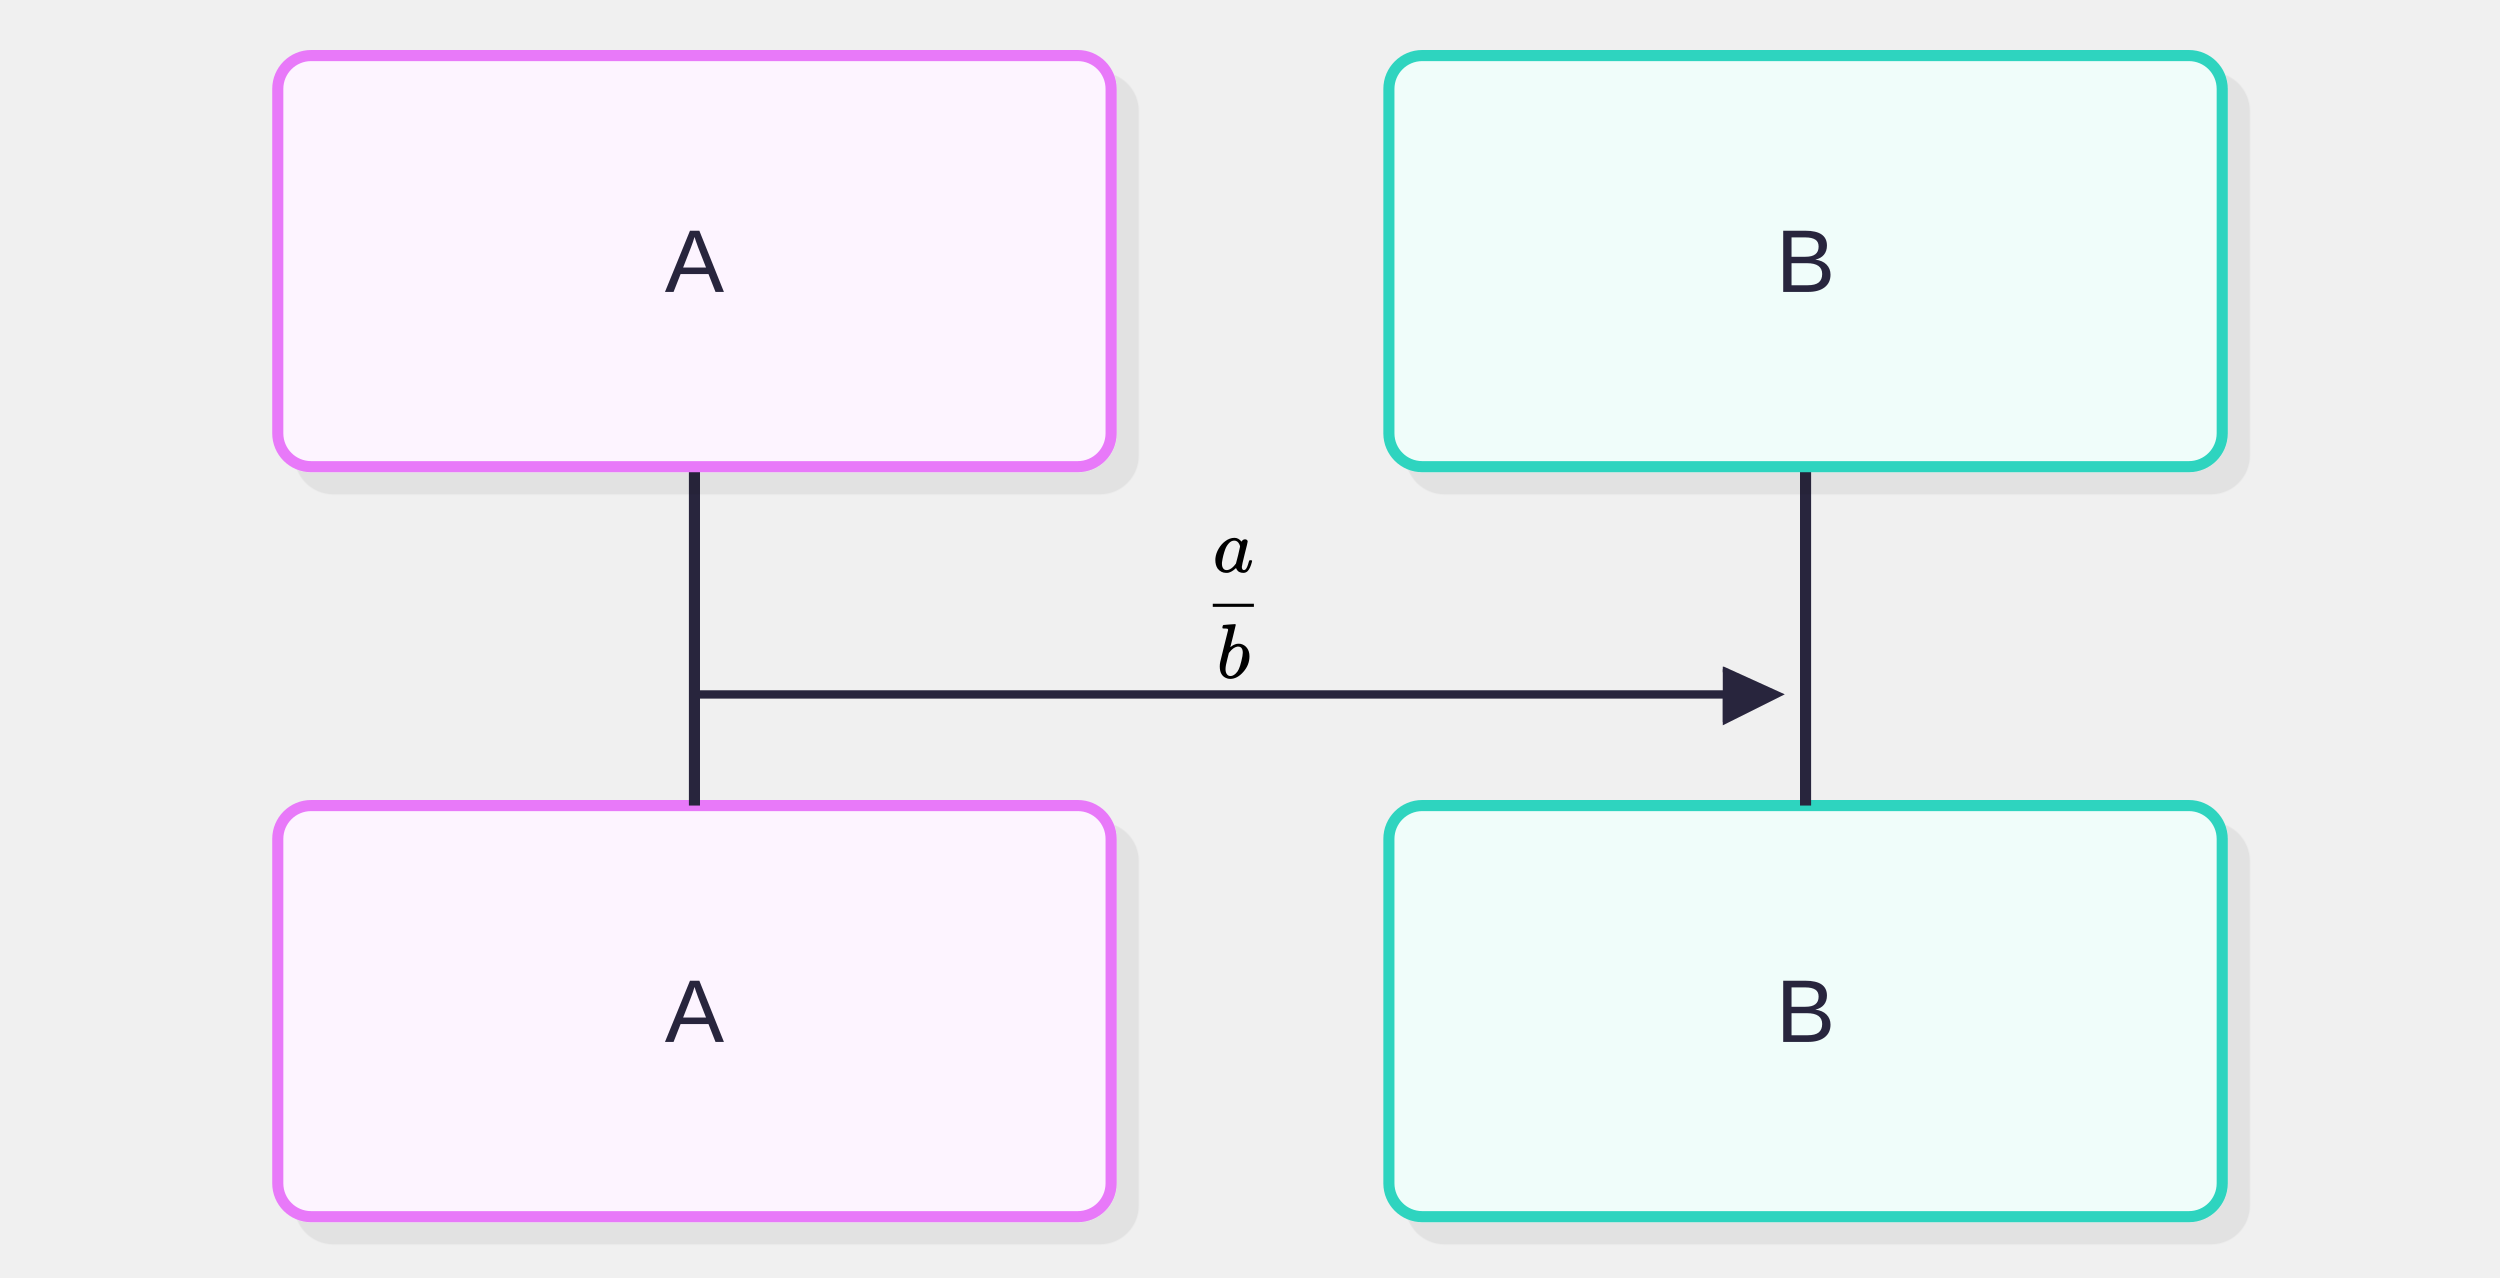
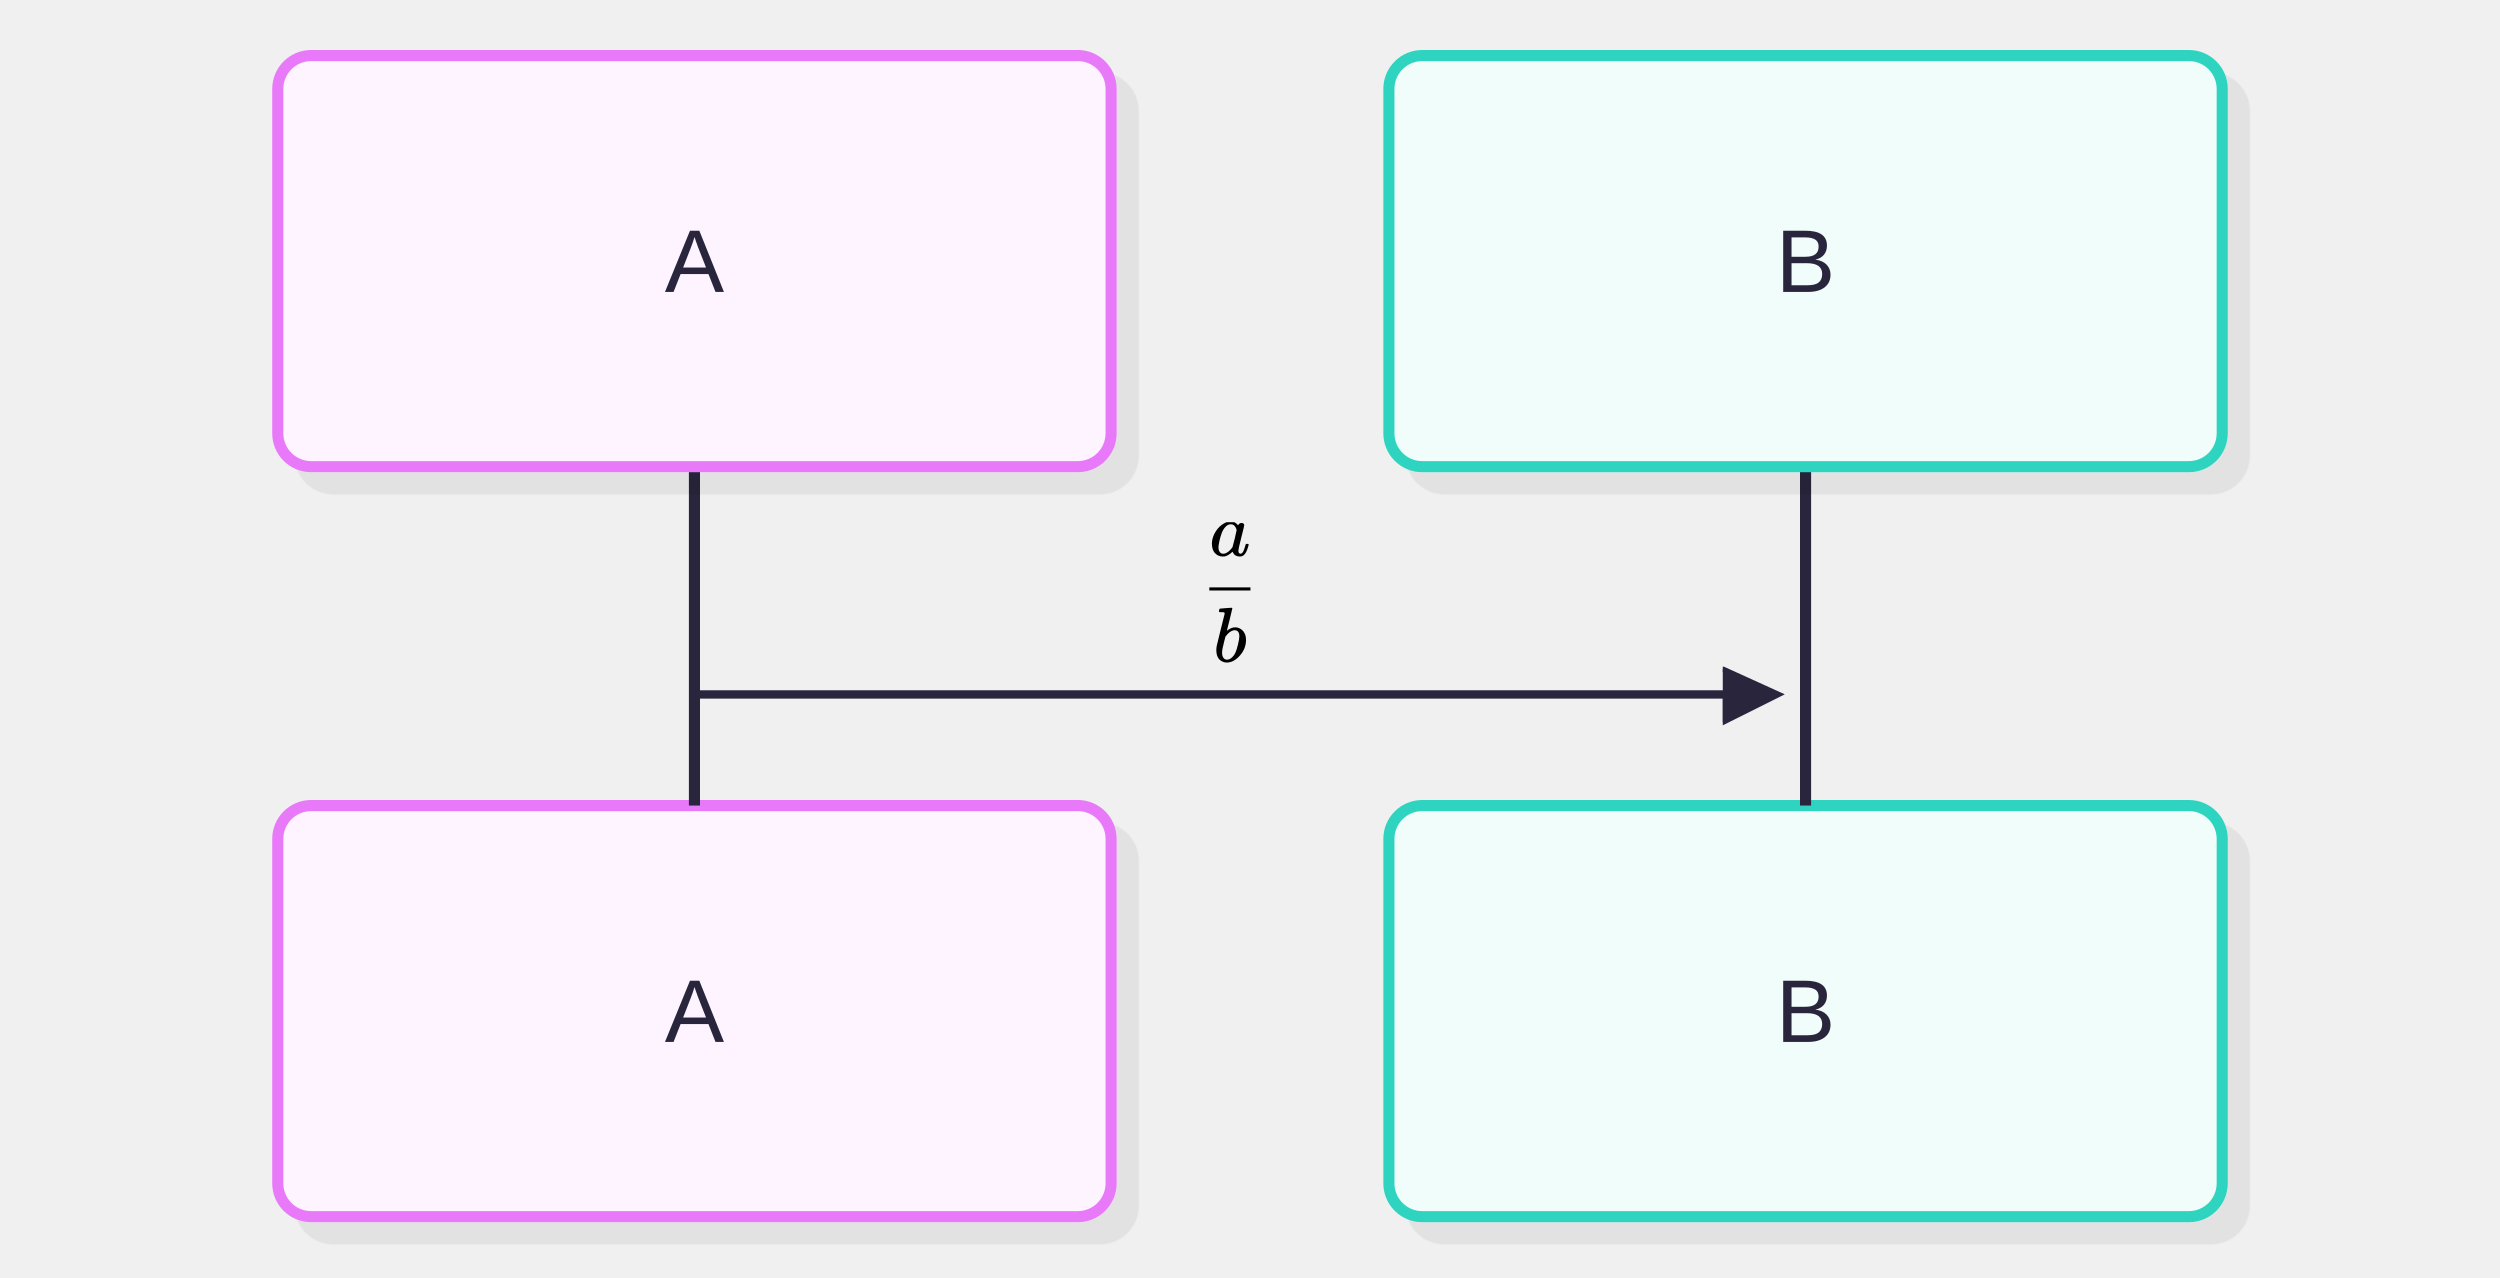
<svg xmlns="http://www.w3.org/2000/svg" id="merman" width="100%" style="max-width:450px" viewBox="-50 -10 450 230" role="graphics-document document" aria-roledescription="sequence">
  <g>
    <rect x="200" y="135" fill="#eaeaea" stroke="#666" width="150" height="74" name="B" rx="6" ry="6" class="actor actor-bottom" data-look="neo" filter="url(#merman-drop-shadow)" style="stroke:rgb(45, 212, 191);fill:rgb(240, 253, 250)" />
    <text x="275" y="172" dominant-baseline="central" alignment-baseline="central" class="actor actor-box" style="text-anchor:middle;font-size:16px;font-weight:400">
      <tspan x="275" dy="0">B</tspan>
    </text>
  </g>
  <g>
    <rect x="0" y="135" fill="#eaeaea" stroke="#666" width="150" height="74" name="A" rx="6" ry="6" class="actor actor-bottom" data-look="neo" filter="url(#merman-drop-shadow)" style="stroke:rgb(232, 121, 249);fill:rgb(253, 244, 255)" />
    <text x="75" y="172" dominant-baseline="central" alignment-baseline="central" class="actor actor-box" style="text-anchor:middle;font-size:16px;font-weight:400">
      <tspan x="75" dy="0">A</tspan>
    </text>
  </g>
  <g>
    <line id="actor1" x1="275" y1="74" x2="275" y2="135" class="actor-line 200" stroke-width="0.5" stroke="#999" name="B" data-et="life-line" data-id="B" />
    <g id="root-1" data-et="participant" data-type="participant" data-id="B" data-look="neo">
      <rect x="200" y="0" fill="#eaeaea" stroke="#666" width="150" height="74" name="B" rx="6" ry="6" class="actor actor-top" data-look="neo" filter="url(#merman-drop-shadow)" style="stroke:rgb(45, 212, 191);fill:rgb(240, 253, 250)" />
      <text x="275" y="37" dominant-baseline="central" alignment-baseline="central" class="actor actor-box" style="text-anchor:middle;font-size:16px;font-weight:400">
        <tspan x="275" dy="0">B</tspan>
      </text>
    </g>
  </g>
  <g>
    <line id="actor0" x1="75" y1="74" x2="75" y2="135" class="actor-line 200" stroke-width="0.5" stroke="#999" name="A" data-et="life-line" data-id="A" />
    <g id="root-0" data-et="participant" data-type="participant" data-id="A" data-look="neo">
      <rect x="0" y="0" fill="#eaeaea" stroke="#666" width="150" height="74" name="A" rx="6" ry="6" class="actor actor-top" data-look="neo" filter="url(#merman-drop-shadow)" style="stroke:rgb(232, 121, 249);fill:rgb(253, 244, 255)" />
      <text x="75" y="37" dominant-baseline="central" alignment-baseline="central" class="actor actor-box" style="text-anchor:middle;font-size:16px;font-weight:400">
        <tspan x="75" dy="0">A</tspan>
      </text>
    </g>
  </g>
  <style>#merman{font-family:"Recursive Variable",arial,sans-serif;font-size:14px;fill:#28253D;}#merman .edge-animation-slow{stroke-dasharray:9,5!important;stroke-dashoffset:900;stroke-linecap:round;}#merman .edge-animation-fast{stroke-dasharray:9,5!important;stroke-dashoffset:900;stroke-linecap:round;}#merman .error-icon{fill:#ffffff;}#merman .error-text{fill:#000000;stroke:#000000;}#merman .edge-thickness-normal{stroke-width:1px;}#merman .edge-thickness-thick{stroke-width:3.5px;}#merman .edge-pattern-solid{stroke-dasharray:0;}#merman .edge-thickness-invisible{stroke-width:0;fill:none;}#merman .edge-pattern-dashed{stroke-dasharray:3;}#merman .edge-pattern-dotted{stroke-dasharray:2;}#merman .marker{fill:#000000;stroke:#000000;}#merman .marker.cross{stroke:#000000;}#merman svg{font-family:"Recursive Variable",arial,sans-serif;font-size:14px;}#merman p{margin:0;}#merman .actor{stroke:#28253D;fill:#ffffff;stroke-width:2;}#merman rect.actor.outer-path[data-look="neo"]{filter:url(#drop-shadow);}#merman rect.note[data-look="neo"]{stroke:#FACC15;fill:#fff5ad;filter:url(#drop-shadow);}#merman text.actor&gt;tspan{fill:#28253D;stroke:none;}#merman .actor-line{stroke:#28253D;}#merman .innerArc{stroke-width:1.5;stroke-dasharray:none;}#merman .messageLine0{stroke-width:1.5;stroke-dasharray:none;stroke:#28253D;}#merman .messageLine1{stroke-width:1.5;stroke-dasharray:2,2;stroke:#28253D;}#merman [id="merman-arrowhead"] path{fill:#28253D;stroke:#28253D;}#merman .sequenceNumber{fill:#ffffff;}#merman [id="merman-sequencenumber"]{fill:#28253D;}#merman [id="merman-crosshead"] path{fill:#28253D;stroke:#28253D;}#merman .messageText{fill:#28253D;stroke:none;}#merman .labelBox{stroke:#28253D;fill:#ffffff;filter:url(#drop-shadow);}#merman .labelText,#merman .labelText&gt;tspan{fill:#28253D;stroke:none;}#merman .loopText,#merman .loopText&gt;tspan{fill:#28253D;stroke:none;}#merman .sectionTitle,#merman .sectionTitle&gt;tspan{fill:#28253D;stroke:none;}#merman .loopLine{stroke-width:2px;stroke-dasharray:2,2;stroke:#28253D;fill:#28253D;}#merman .note{stroke:#FACC15;fill:#fff5ad;}#merman .noteText,#merman .noteText&gt;tspan{fill:#28253D;stroke:none;}#merman .activation0{fill:hsl(-120, 0%, 80%);stroke:hsl(-120, 0%, 70%);}#merman .activation1{fill:hsl(-120, 0%, 80%);stroke:hsl(-120, 0%, 70%);}#merman .activation2{fill:hsl(-120, 0%, 80%);stroke:hsl(-120, 0%, 70%);}#merman .actorPopupMenu{position:absolute;}#merman .actorPopupMenuPanel{position:absolute;fill:#ffffff;box-shadow:0px 8px 16px 0px rgba(0,0,0,0.2);filter:drop-shadow(3px 5px 2px rgb(0 0 0 / 0.4));}#merman .actor-man circle,#merman line{fill:#ffffff;stroke-width:2px;}#merman g rect.rect{filter:url(#drop-shadow);stroke:#28253D;}</style>
  <g />
  <defs>
    <symbol id="merman-computer" width="24" height="24">
      <path transform="scale(.5)" d="M2 2v13h20v-13h-20zm18 11h-16v-9h16v9zm-10.228 6l.466-1h3.524l.467 1h-4.457zm14.228 3h-24l2-6h2.104l-1.33 4h18.45l-1.297-4h2.073l2 6zm-5-10h-14v-7h14v7z" />
    </symbol>
  </defs>
  <defs>
    <symbol id="merman-database" fill-rule="evenodd" clip-rule="evenodd">
      <path transform="scale(.5)" d="M12.258.001l.256.004.255.005.253.008.251.01.249.012.247.015.246.016.242.019.241.02.239.023.236.024.233.027.231.028.229.031.225.032.223.034.22.036.217.038.214.04.211.041.208.043.205.045.201.046.198.048.194.05.191.051.187.053.183.054.18.056.175.057.172.059.168.06.163.061.16.063.155.064.15.066.074.033.073.033.071.034.07.034.069.035.068.035.067.035.066.035.064.036.064.036.062.036.06.036.06.037.058.037.058.037.055.038.055.038.053.038.052.038.051.039.05.039.048.039.047.039.045.04.044.04.043.04.041.04.04.041.039.041.037.041.036.041.034.041.033.042.032.042.03.042.029.042.027.042.026.043.024.043.023.043.021.043.02.043.018.044.017.043.015.044.013.044.012.044.011.045.009.044.007.045.006.045.004.045.002.045.001.045v17l-.001.045-.002.045-.004.045-.006.045-.007.045-.009.044-.011.045-.012.044-.013.044-.015.044-.017.043-.018.044-.02.043-.021.043-.023.043-.024.043-.026.043-.027.042-.029.042-.03.042-.032.042-.033.042-.034.041-.036.041-.037.041-.039.041-.04.041-.041.04-.043.04-.044.04-.045.04-.047.039-.048.039-.05.039-.051.039-.052.038-.053.038-.055.038-.055.038-.058.037-.058.037-.06.037-.06.036-.062.036-.064.036-.064.036-.066.035-.067.035-.068.035-.069.035-.07.034-.071.034-.073.033-.074.033-.15.066-.155.064-.16.063-.163.061-.168.06-.172.059-.175.057-.18.056-.183.054-.187.053-.191.051-.194.05-.198.048-.201.046-.205.045-.208.043-.211.041-.214.04-.217.038-.22.036-.223.034-.225.032-.229.031-.231.028-.233.027-.236.024-.239.023-.241.02-.242.019-.246.016-.247.015-.249.012-.251.01-.253.008-.255.005-.256.004-.258.001-.258-.001-.256-.004-.255-.005-.253-.008-.251-.01-.249-.012-.247-.015-.245-.016-.243-.019-.241-.02-.238-.023-.236-.024-.234-.027-.231-.028-.228-.031-.226-.032-.223-.034-.22-.036-.217-.038-.214-.04-.211-.041-.208-.043-.204-.045-.201-.046-.198-.048-.195-.05-.19-.051-.187-.053-.184-.054-.179-.056-.176-.057-.172-.059-.167-.06-.164-.061-.159-.063-.155-.064-.151-.066-.074-.033-.072-.033-.072-.034-.07-.034-.069-.035-.068-.035-.067-.035-.066-.035-.064-.036-.063-.036-.062-.036-.061-.036-.06-.037-.058-.037-.057-.037-.056-.038-.055-.038-.053-.038-.052-.038-.051-.039-.049-.039-.049-.039-.046-.039-.046-.04-.044-.04-.043-.04-.041-.04-.04-.041-.039-.041-.037-.041-.036-.041-.034-.041-.033-.042-.032-.042-.03-.042-.029-.042-.027-.042-.026-.043-.024-.043-.023-.043-.021-.043-.02-.043-.018-.044-.017-.043-.015-.044-.013-.044-.012-.044-.011-.045-.009-.044-.007-.045-.006-.045-.004-.045-.002-.045-.001-.045v-17l.001-.045.002-.045.004-.045.006-.045.007-.045.009-.044.011-.045.012-.044.013-.044.015-.044.017-.043.018-.044.02-.043.021-.043.023-.043.024-.043.026-.043.027-.042.029-.042.03-.042.032-.042.033-.042.034-.041.036-.041.037-.041.039-.041.04-.041.041-.04.043-.04.044-.04.046-.04.046-.039.049-.039.049-.039.051-.039.052-.038.053-.038.055-.038.056-.038.057-.037.058-.037.06-.037.061-.036.062-.036.063-.036.064-.036.066-.035.067-.035.068-.035.069-.035.07-.034.072-.034.072-.033.074-.033.151-.066.155-.064.159-.063.164-.061.167-.06.172-.059.176-.057.179-.056.184-.054.187-.053.19-.051.195-.05.198-.048.201-.046.204-.045.208-.043.211-.041.214-.04.217-.038.22-.036.223-.034.226-.032.228-.031.231-.028.234-.027.236-.024.238-.023.241-.02.243-.019.245-.016.247-.015.249-.012.251-.01.253-.008.255-.005.256-.004.258-.001.258.001zm-9.258 20.499v.01l.001.021.003.021.004.022.005.021.006.022.007.022.009.023.01.022.011.023.012.023.013.023.015.023.016.024.017.023.018.024.019.024.021.024.022.025.023.024.024.025.052.049.056.05.061.051.066.051.07.051.075.051.079.052.084.052.088.052.092.052.097.052.102.051.105.052.11.052.114.051.119.051.123.051.127.05.131.05.135.05.139.048.144.049.147.047.152.047.155.047.16.045.163.045.167.043.171.043.176.041.178.041.183.039.187.039.19.037.194.035.197.035.202.033.204.031.209.03.212.029.216.027.219.025.222.024.226.021.23.02.233.018.236.016.24.015.243.012.246.01.249.008.253.005.256.004.259.001.26-.001.257-.004.254-.005.25-.008.247-.011.244-.012.241-.014.237-.016.233-.018.231-.021.226-.021.224-.024.22-.026.216-.027.212-.028.21-.031.205-.031.202-.034.198-.034.194-.036.191-.037.187-.039.183-.04.179-.04.175-.042.172-.043.168-.044.163-.045.16-.046.155-.046.152-.047.148-.048.143-.049.139-.049.136-.05.131-.05.126-.05.123-.051.118-.052.114-.051.11-.052.106-.052.101-.052.096-.052.092-.052.088-.053.083-.051.079-.052.074-.052.07-.051.065-.051.06-.051.056-.05.051-.05.023-.024.023-.025.021-.024.02-.024.019-.024.018-.024.017-.024.015-.023.014-.024.013-.023.012-.023.01-.023.01-.022.008-.022.006-.022.006-.022.004-.022.004-.021.001-.021.001-.021v-4.127l-.077.055-.08.053-.083.054-.085.053-.087.052-.09.052-.093.051-.095.05-.097.05-.1.049-.102.049-.105.048-.106.047-.109.047-.111.046-.114.045-.115.045-.118.044-.12.043-.122.042-.124.042-.126.041-.128.04-.13.04-.132.038-.134.038-.135.037-.138.037-.139.035-.142.035-.143.034-.144.033-.147.032-.148.031-.15.03-.151.03-.153.029-.154.027-.156.027-.158.026-.159.025-.161.024-.162.023-.163.022-.165.021-.166.02-.167.019-.169.018-.169.017-.171.016-.173.015-.173.014-.175.013-.175.012-.177.011-.178.01-.179.008-.179.008-.181.006-.182.005-.182.004-.184.003-.184.002h-.37l-.184-.002-.184-.003-.182-.004-.182-.005-.181-.006-.179-.008-.179-.008-.178-.01-.176-.011-.176-.012-.175-.013-.173-.014-.172-.015-.171-.016-.17-.017-.169-.018-.167-.019-.166-.02-.165-.021-.163-.022-.162-.023-.161-.024-.159-.025-.157-.026-.156-.027-.155-.027-.153-.029-.151-.03-.15-.03-.148-.031-.146-.032-.145-.033-.143-.034-.141-.035-.14-.035-.137-.037-.136-.037-.134-.038-.132-.038-.13-.04-.128-.04-.126-.041-.124-.042-.122-.042-.12-.044-.117-.043-.116-.045-.113-.045-.112-.046-.109-.047-.106-.047-.105-.048-.102-.049-.1-.049-.097-.05-.095-.05-.093-.052-.09-.051-.087-.052-.085-.053-.083-.054-.08-.054-.077-.054v4.127zm0-5.654v.011l.001.021.003.021.004.021.005.022.006.022.007.022.009.022.01.022.011.023.012.023.013.023.015.024.016.023.017.024.018.024.019.024.021.024.022.024.023.025.024.024.052.05.056.05.061.05.066.051.07.051.075.052.079.051.084.052.088.052.092.052.097.052.102.052.105.052.11.051.114.051.119.052.123.05.127.051.131.05.135.049.139.049.144.048.147.048.152.047.155.046.16.045.163.045.167.044.171.042.176.042.178.04.183.04.187.038.19.037.194.036.197.034.202.033.204.032.209.03.212.028.216.027.219.025.222.024.226.022.23.02.233.018.236.016.24.014.243.012.246.01.249.008.253.006.256.003.259.001.26-.001.257-.003.254-.006.25-.008.247-.01.244-.012.241-.015.237-.016.233-.018.231-.02.226-.022.224-.024.22-.025.216-.027.212-.029.21-.03.205-.032.202-.033.198-.035.194-.036.191-.037.187-.039.183-.039.179-.041.175-.042.172-.043.168-.044.163-.045.16-.045.155-.047.152-.047.148-.048.143-.048.139-.05.136-.049.131-.05.126-.051.123-.051.118-.051.114-.052.11-.052.106-.052.101-.052.096-.052.092-.052.088-.052.083-.052.079-.052.074-.051.07-.052.065-.051.06-.05.056-.051.051-.049.023-.025.023-.024.021-.025.02-.024.019-.024.018-.024.017-.024.015-.023.014-.023.013-.024.012-.022.01-.023.01-.023.008-.022.006-.022.006-.022.004-.021.004-.022.001-.021.001-.021v-4.139l-.077.054-.08.054-.083.054-.085.052-.087.053-.09.051-.093.051-.095.051-.097.05-.1.049-.102.049-.105.048-.106.047-.109.047-.111.046-.114.045-.115.044-.118.044-.12.044-.122.042-.124.042-.126.041-.128.04-.13.039-.132.039-.134.038-.135.037-.138.036-.139.036-.142.035-.143.033-.144.033-.147.033-.148.031-.15.03-.151.03-.153.028-.154.028-.156.027-.158.026-.159.025-.161.024-.162.023-.163.022-.165.021-.166.02-.167.019-.169.018-.169.017-.171.016-.173.015-.173.014-.175.013-.175.012-.177.011-.178.009-.179.009-.179.007-.181.007-.182.005-.182.004-.184.003-.184.002h-.37l-.184-.002-.184-.003-.182-.004-.182-.005-.181-.007-.179-.007-.179-.009-.178-.009-.176-.011-.176-.012-.175-.013-.173-.014-.172-.015-.171-.016-.17-.017-.169-.018-.167-.019-.166-.02-.165-.021-.163-.022-.162-.023-.161-.024-.159-.025-.157-.026-.156-.027-.155-.028-.153-.028-.151-.03-.15-.03-.148-.031-.146-.033-.145-.033-.143-.033-.141-.035-.14-.036-.137-.036-.136-.037-.134-.038-.132-.039-.13-.039-.128-.04-.126-.041-.124-.042-.122-.043-.12-.043-.117-.044-.116-.044-.113-.046-.112-.046-.109-.046-.106-.047-.105-.048-.102-.049-.1-.049-.097-.05-.095-.051-.093-.051-.09-.051-.087-.053-.085-.052-.083-.054-.08-.054-.077-.054v4.139zm0-5.666v.011l.001.02.003.022.004.021.005.022.006.021.007.022.009.023.01.022.011.023.012.023.013.023.015.023.016.024.017.024.018.023.019.024.021.025.022.024.023.024.024.025.052.05.056.05.061.05.066.051.07.051.075.052.079.051.084.052.088.052.092.052.097.052.102.052.105.051.11.052.114.051.119.051.123.051.127.05.131.05.135.05.139.049.144.048.147.048.152.047.155.046.16.045.163.045.167.043.171.043.176.042.178.04.183.04.187.038.19.037.194.036.197.034.202.033.204.032.209.03.212.028.216.027.219.025.222.024.226.021.23.02.233.018.236.017.24.014.243.012.246.01.249.008.253.006.256.003.259.001.26-.001.257-.003.254-.006.25-.008.247-.01.244-.013.241-.014.237-.016.233-.018.231-.02.226-.022.224-.024.22-.025.216-.027.212-.029.21-.03.205-.032.202-.033.198-.035.194-.036.191-.037.187-.039.183-.039.179-.041.175-.042.172-.043.168-.044.163-.045.16-.045.155-.047.152-.047.148-.048.143-.049.139-.049.136-.049.131-.051.126-.05.123-.051.118-.052.114-.051.11-.052.106-.052.101-.052.096-.052.092-.052.088-.052.083-.052.079-.052.074-.052.07-.051.065-.051.06-.051.056-.05.051-.049.023-.025.023-.025.021-.024.02-.024.019-.024.018-.024.017-.024.015-.023.014-.024.013-.023.012-.023.01-.022.01-.023.008-.022.006-.022.006-.022.004-.022.004-.021.001-.021.001-.021v-4.153l-.077.054-.08.054-.083.053-.085.053-.087.053-.09.051-.093.051-.095.051-.097.05-.1.049-.102.048-.105.048-.106.048-.109.046-.111.046-.114.046-.115.044-.118.044-.12.043-.122.043-.124.042-.126.041-.128.04-.13.039-.132.039-.134.038-.135.037-.138.036-.139.036-.142.034-.143.034-.144.033-.147.032-.148.032-.15.03-.151.03-.153.028-.154.028-.156.027-.158.026-.159.024-.161.024-.162.023-.163.023-.165.021-.166.02-.167.019-.169.018-.169.017-.171.016-.173.015-.173.014-.175.013-.175.012-.177.01-.178.01-.179.009-.179.007-.181.006-.182.006-.182.004-.184.003-.184.001-.185.001-.185-.001-.184-.001-.184-.003-.182-.004-.182-.006-.181-.006-.179-.007-.179-.009-.178-.01-.176-.01-.176-.012-.175-.013-.173-.014-.172-.015-.171-.016-.17-.017-.169-.018-.167-.019-.166-.02-.165-.021-.163-.023-.162-.023-.161-.024-.159-.024-.157-.026-.156-.027-.155-.028-.153-.028-.151-.03-.15-.03-.148-.032-.146-.032-.145-.033-.143-.034-.141-.034-.14-.036-.137-.036-.136-.037-.134-.038-.132-.039-.13-.039-.128-.041-.126-.041-.124-.041-.122-.043-.12-.043-.117-.044-.116-.044-.113-.046-.112-.046-.109-.046-.106-.048-.105-.048-.102-.048-.1-.05-.097-.049-.095-.051-.093-.051-.09-.052-.087-.052-.085-.053-.083-.053-.08-.054-.077-.054v4.153zm8.74-8.179l-.257.004-.254.005-.25.008-.247.011-.244.012-.241.014-.237.016-.233.018-.231.021-.226.022-.224.023-.22.026-.216.027-.212.028-.21.031-.205.032-.202.033-.198.034-.194.036-.191.038-.187.038-.183.04-.179.041-.175.042-.172.043-.168.043-.163.045-.16.046-.155.046-.152.048-.148.048-.143.048-.139.049-.136.05-.131.05-.126.051-.123.051-.118.051-.114.052-.11.052-.106.052-.101.052-.096.052-.092.052-.088.052-.083.052-.079.052-.074.051-.07.052-.065.051-.06.05-.056.05-.051.05-.023.025-.023.024-.021.024-.02.025-.019.024-.018.024-.017.023-.015.024-.014.023-.013.023-.012.023-.01.023-.01.022-.008.022-.006.023-.006.021-.004.022-.004.021-.001.021-.001.021.001.021.001.021.004.021.004.022.006.021.006.023.008.022.01.022.01.023.012.023.013.023.014.023.015.024.017.023.018.024.019.024.02.025.021.024.023.024.023.025.051.05.056.05.06.05.065.051.07.052.074.051.079.052.083.052.088.052.092.052.096.052.101.052.106.052.11.052.114.052.118.051.123.051.126.051.131.05.136.05.139.049.143.048.148.048.152.048.155.046.16.046.163.045.168.043.172.043.175.042.179.041.183.04.187.038.191.038.194.036.198.034.202.033.205.032.21.031.212.028.216.027.22.026.224.023.226.022.231.021.233.018.237.016.241.014.244.012.247.011.25.008.254.005.257.004.26.001.26-.001.257-.004.254-.005.25-.008.247-.011.244-.012.241-.014.237-.016.233-.018.231-.021.226-.022.224-.023.22-.026.216-.027.212-.028.21-.031.205-.032.202-.033.198-.034.194-.036.191-.038.187-.038.183-.04.179-.041.175-.042.172-.043.168-.043.163-.045.16-.046.155-.046.152-.048.148-.048.143-.048.139-.049.136-.05.131-.05.126-.051.123-.051.118-.051.114-.052.11-.052.106-.052.101-.052.096-.052.092-.052.088-.052.083-.052.079-.052.074-.051.07-.052.065-.051.06-.05.056-.05.051-.05.023-.025.023-.024.021-.024.02-.025.019-.024.018-.024.017-.023.015-.024.014-.023.013-.023.012-.023.01-.023.01-.022.008-.022.006-.023.006-.021.004-.022.004-.021.001-.021.001-.021-.001-.021-.001-.021-.004-.021-.004-.022-.006-.021-.006-.023-.008-.022-.01-.022-.01-.023-.012-.023-.013-.023-.014-.023-.015-.024-.017-.023-.018-.024-.019-.024-.02-.025-.021-.024-.023-.024-.023-.025-.051-.05-.056-.05-.06-.05-.065-.051-.07-.052-.074-.051-.079-.052-.083-.052-.088-.052-.092-.052-.096-.052-.101-.052-.106-.052-.11-.052-.114-.052-.118-.051-.123-.051-.126-.051-.131-.05-.136-.05-.139-.049-.143-.048-.148-.048-.152-.048-.155-.046-.16-.046-.163-.045-.168-.043-.172-.043-.175-.042-.179-.041-.183-.04-.187-.038-.191-.038-.194-.036-.198-.034-.202-.033-.205-.032-.21-.031-.212-.028-.216-.027-.22-.026-.224-.023-.226-.022-.231-.021-.233-.018-.237-.016-.241-.014-.244-.012-.247-.011-.25-.008-.254-.005-.257-.004-.26-.001-.26.001z" />
    </symbol>
  </defs>
  <defs>
    <symbol id="merman-clock" width="24" height="24">
      <path transform="scale(.5)" d="M12 2c5.514 0 10 4.486 10 10s-4.486 10-10 10-10-4.486-10-10 4.486-10 10-10zm0-2c-6.627 0-12 5.373-12 12s5.373 12 12 12 12-5.373 12-12-5.373-12-12-12zm5.848 12.459c.202.038.202.333.001.372-1.907.361-6.045 1.111-6.547 1.111-.719 0-1.301-.582-1.301-1.301 0-.512.77-5.447 1.125-7.445.034-.192.312-.181.343.014l.985 6.238 5.394 1.011z" />
    </symbol>
  </defs>
  <defs>
    <marker id="merman-arrowhead" refX="7.9" refY="5" markerUnits="userSpaceOnUse" markerWidth="12" markerHeight="12" orient="auto-start-reverse">
      <path d="M -1 0 L 10 5 L 0 10 z" />
    </marker>
  </defs>
  <defs>
    <marker id="merman-crosshead" markerWidth="15" markerHeight="8" orient="auto" refX="4" refY="4.5">
      <path fill="none" stroke="#000000" stroke-width="1pt" d="M 1,2 L 6,7 M 6,2 L 1,7" style="stroke-dasharray:0, 0" />
    </marker>
  </defs>
  <defs>
    <marker id="merman-filled-head" refX="15.5" refY="7" markerWidth="20" markerHeight="28" orient="auto">
      <path d="M 18,7 L9,13 L14,7 L9,1 Z" />
    </marker>
  </defs>
  <defs>
    <marker id="merman-sequencenumber" refX="15" refY="15" markerWidth="60" markerHeight="40" orient="auto">
      <circle cx="15" cy="15" r="6" />
    </marker>
  </defs>
  <defs>
    <marker id="merman-solidTopArrowHead" refX="7.9" refY="7.25" markerUnits="userSpaceOnUse" markerWidth="12" markerHeight="12" orient="auto-start-reverse">
      <path d="M 0 0 L 10 8 L 0 8 z" />
    </marker>
  </defs>
  <defs>
    <marker id="merman-solidBottomArrowHead" refX="7.9" refY="0.75" markerUnits="userSpaceOnUse" markerWidth="12" markerHeight="12" orient="auto-start-reverse">
      <path d="M 0 0 L 10 0 L 0 8 z" />
    </marker>
  </defs>
  <defs>
    <marker id="merman-stickTopArrowHead" refX="7.5" refY="7" markerUnits="userSpaceOnUse" markerWidth="12" markerHeight="12" orient="auto-start-reverse">
      <path d="M 0 0 L 7 7" stroke="black" stroke-width="1.5" fill="none" />
    </marker>
  </defs>
  <defs>
    <marker id="merman-stickBottomArrowHead" refX="7.5" refY="0" markerUnits="userSpaceOnUse" markerWidth="12" markerHeight="12" orient="auto-start-reverse">
      <path d="M 0 7 L 7 0" stroke="black" stroke-width="1.5" fill="none" />
    </marker>
  </defs>
  <defs>
    <filter id="merman-drop-shadow" height="130%" width="130%">
      <feDropShadow dx="4" dy="4" stdDeviation="0" flood-opacity="0.06" flood-color="#000000" />
    </filter>
  </defs>
  <g data-merman-foreignobject="fallback" class="merman-foreignobject-fallback" data-merman-source-classes="merman-native-math-row" style="opacity:1;display:inline;visibility:inherit;clip-path:none;mask:none;filter:none;transform:matrix(1 0 0 1 0 0)">
    <use x="166" y="84" href="#merman-foreignobject-label-0" style="opacity:1;display:inline;visibility:inherit;clip-path:none;mask:none;filter:none;transform:none" />
  </g>
  <line x1="76" y1="115" x2="268" y2="115" class="messageLine0" data-et="message" data-id="i0" data-from="A" data-to="B" stroke-width="2" stroke="none" marker-end="url(#merman-arrowhead)" style="fill:none" />
  <defs>
    <g id="merman-foreignobject-label-0">
      <svg x="0" y="0" width="12" height="31" viewBox="0 0 12 31" preserveAspectRatio="none" style="overflow:hidden;opacity:1;display:inline;visibility:inherit;clip-path:none;mask:none;filter:none;transform:none">
        <rect x="0" y="0" width="12" height="31" fill="none" style="fill:none;stroke:none;opacity:0;display:inline;transform:none" />
        <g class="merman-prepared-math-native">
-           <svg class="merman-native-math-svg" x="0.62" y="2.945" width="10.76" height="25.11" viewBox="0 0 0.769 1.794" overflow="visible">
+           <svg class="merman-native-math-svg" x="0" y="0" width="10.76" height="25.11" viewBox="0 0 0.769 1.794" overflow="visible">
            <path d="M0.569 0.037 Q0.569 0.05 0.531 0.197 Q0.494 0.345 0.494 0.363 Q0.494 0.405 0.522 0.405 Q0.531 0.404 0.542 0.396 Q0.563 0.376 0.583 0.3 Q0.589 0.28 0.593 0.279 Q0.595 0.278 0.603 0.278 L0.607 0.278 Q0.626 0.278 0.626 0.286 Q0.626 0.29 0.623 0.302 Q0.601 0.386 0.569 0.418 Q0.546 0.441 0.513 0.441 Q0.45 0.441 0.425 0.392 Q0.42 0.379 0.42 0.38 Q0.419 0.379 0.416 0.381 Q0.414 0.383 0.412 0.385 Q0.364 0.43 0.317 0.44 Q0.311 0.441 0.292 0.441 Q0.226 0.441 0.183 0.386 Q0.153 0.342 0.153 0.274 Q0.153 0.258 0.154 0.252 Q0.161 0.188 0.196 0.129 Q0.23 0.071 0.278 0.035 Q0.336 -0.01 0.4 -0.01 Q0.45 -0.01 0.49 0.039 Q0.506 0.009 0.536 0.009 Q0.549 0.009 0.559 0.017 Q0.569 0.025 0.569 0.037 L0.569 0.037 Z M0.238 0.325 Q0.238 0.361 0.254 0.383 Q0.269 0.405 0.299 0.405 Q0.328 0.405 0.361 0.381 Q0.373 0.373 0.394 0.351 Q0.414 0.329 0.418 0.321 Q0.42 0.317 0.446 0.214 Q0.471 0.111 0.471 0.103 Q0.471 0.091 0.46 0.069 Q0.438 0.026 0.397 0.026 Q0.357 0.026 0.327 0.06 Q0.296 0.094 0.28 0.138 Q0.251 0.217 0.239 0.302 Q0.239 0.305 0.238 0.313 Q0.238 0.321 0.238 0.325 L0.238 0.325 Z" fill="rgba(0,0,0,1)" fill-rule="nonzero" stroke="none" style="fill:rgba(0,0,0,1)!important;fill-opacity:1!important;fill-rule:nonzero!important;stroke:none!important;stroke-opacity:1!important;stroke-width:1!important;stroke-linecap:butt!important;stroke-linejoin:miter!important;stroke-miterlimit:4!important;stroke-dasharray:none!important;stroke-dashoffset:0!important;opacity:1!important;filter:none!important" />
            <path d="M0.259 1.111 Q0.26 1.111 0.331 1.105 Q0.403 1.1 0.404 1.1 Q0.416 1.1 0.416 1.109 Q0.416 1.117 0.381 1.255 Q0.346 1.394 0.346 1.395 Q0.346 1.398 0.352 1.392 Q0.386 1.364 0.428 1.354 Q0.44 1.352 0.453 1.352 Q0.466 1.352 0.478 1.354 Q0.53 1.366 0.561 1.408 Q0.592 1.45 0.592 1.514 Q0.592 1.626 0.513 1.715 Q0.435 1.805 0.343 1.805 Q0.314 1.805 0.288 1.792 Q0.21 1.757 0.21 1.644 Q0.21 1.615 0.216 1.587 Q0.216 1.586 0.266 1.382 L0.317 1.178 Q0.319 1.164 0.31 1.16 Q0.302 1.157 0.282 1.157 Q0.275 1.157 0.271 1.157 Q0.25 1.157 0.247 1.154 Q0.241 1.149 0.246 1.13 Q0.25 1.116 0.253 1.114 Q0.256 1.111 0.259 1.111 L0.259 1.111 Z M0.506 1.469 Q0.506 1.389 0.445 1.389 Q0.443 1.389 0.438 1.389 Q0.434 1.39 0.433 1.39 Q0.381 1.401 0.335 1.462 Q0.333 1.464 0.33 1.468 L0.327 1.472 Q0.327 1.473 0.309 1.543 Q0.292 1.614 0.29 1.624 Q0.284 1.655 0.284 1.68 Q0.284 1.728 0.308 1.752 Q0.324 1.768 0.348 1.768 Q0.381 1.768 0.415 1.736 Q0.44 1.713 0.455 1.679 Q0.471 1.646 0.488 1.575 Q0.506 1.503 0.506 1.469 L0.506 1.469 Z" fill="rgba(0,0,0,1)" fill-rule="nonzero" stroke="none" style="fill:rgba(0,0,0,1)!important;fill-opacity:1!important;fill-rule:nonzero!important;stroke:none!important;stroke-opacity:1!important;stroke-width:1!important;stroke-linecap:butt!important;stroke-linejoin:miter!important;stroke-miterlimit:4!important;stroke-dasharray:none!important;stroke-dashoffset:0!important;opacity:1!important;filter:none!important" />
            <rect x="0.12" y="0.838" width="0.529" height="0.04" fill="rgba(0,0,0,1)" style="fill:rgba(0,0,0,1)!important;fill-opacity:1!important;fill-rule:nonzero!important;stroke:none!important;stroke-opacity:1!important;stroke-width:1!important;stroke-linecap:butt!important;stroke-linejoin:miter!important;stroke-miterlimit:4!important;stroke-dasharray:none!important;stroke-dashoffset:0!important;opacity:1!important;filter:none!important" />
          </svg>
        </g>
      </svg>
    </g>
  </defs>
</svg>
